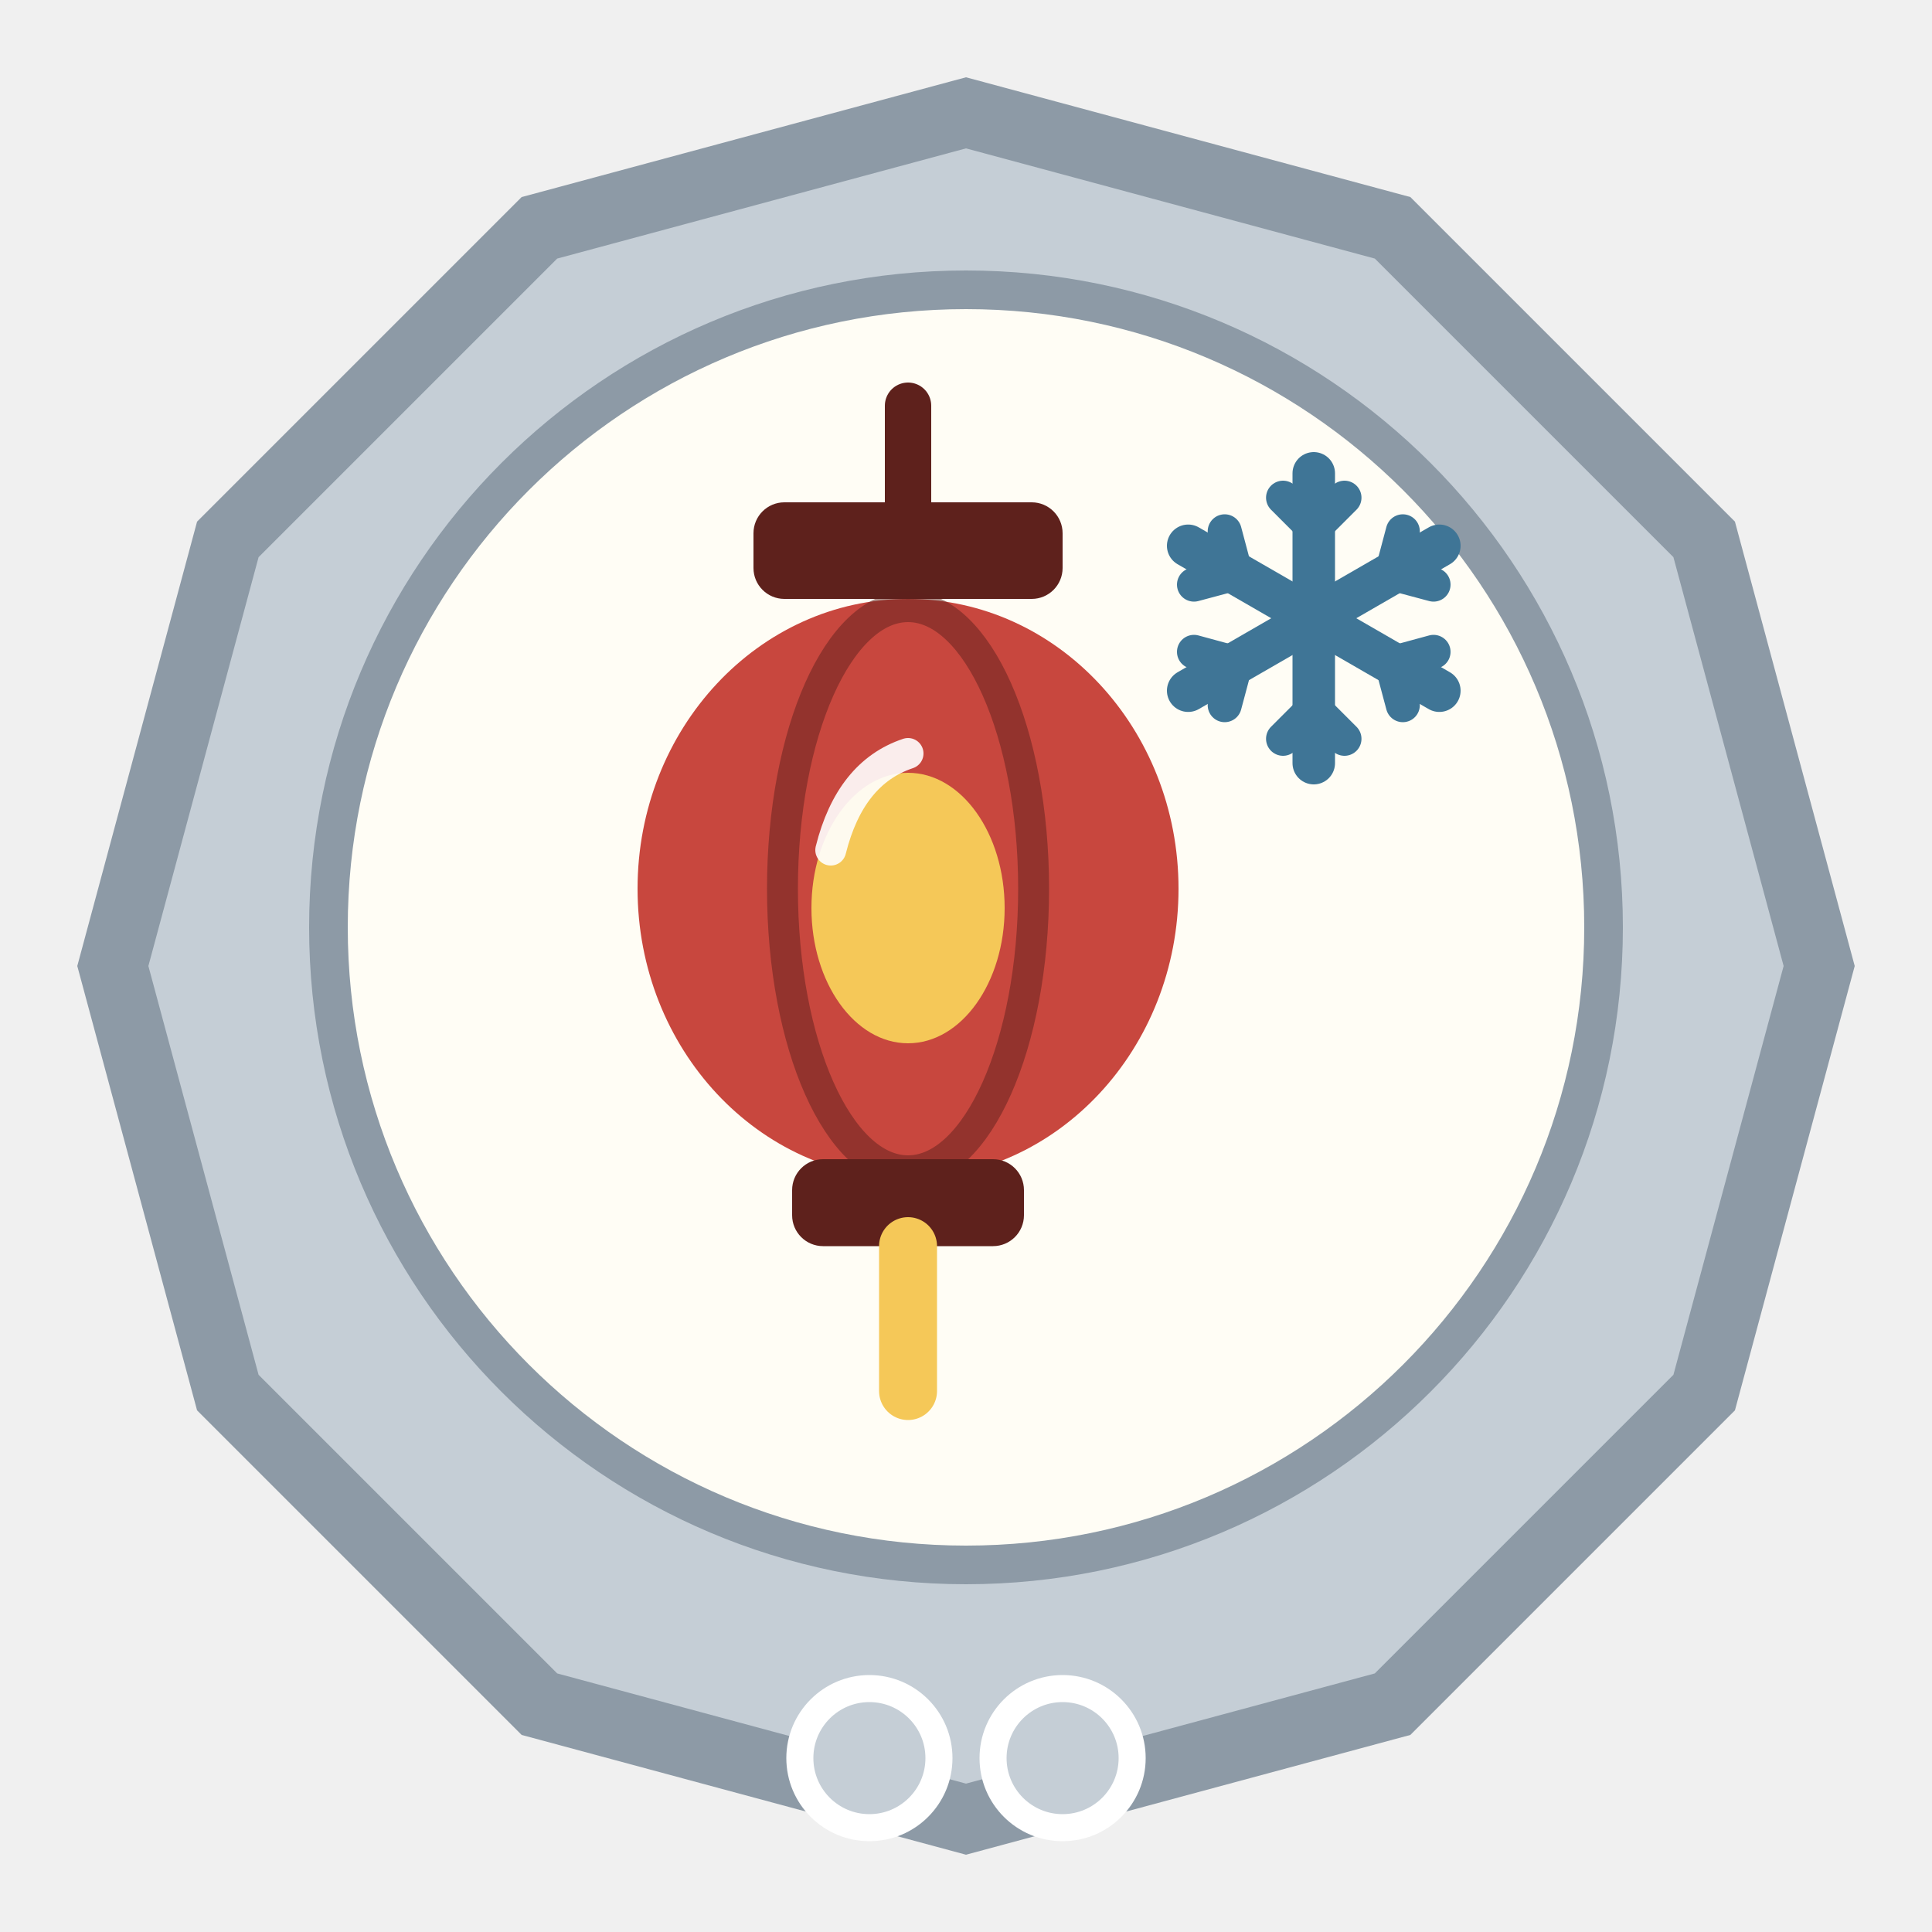
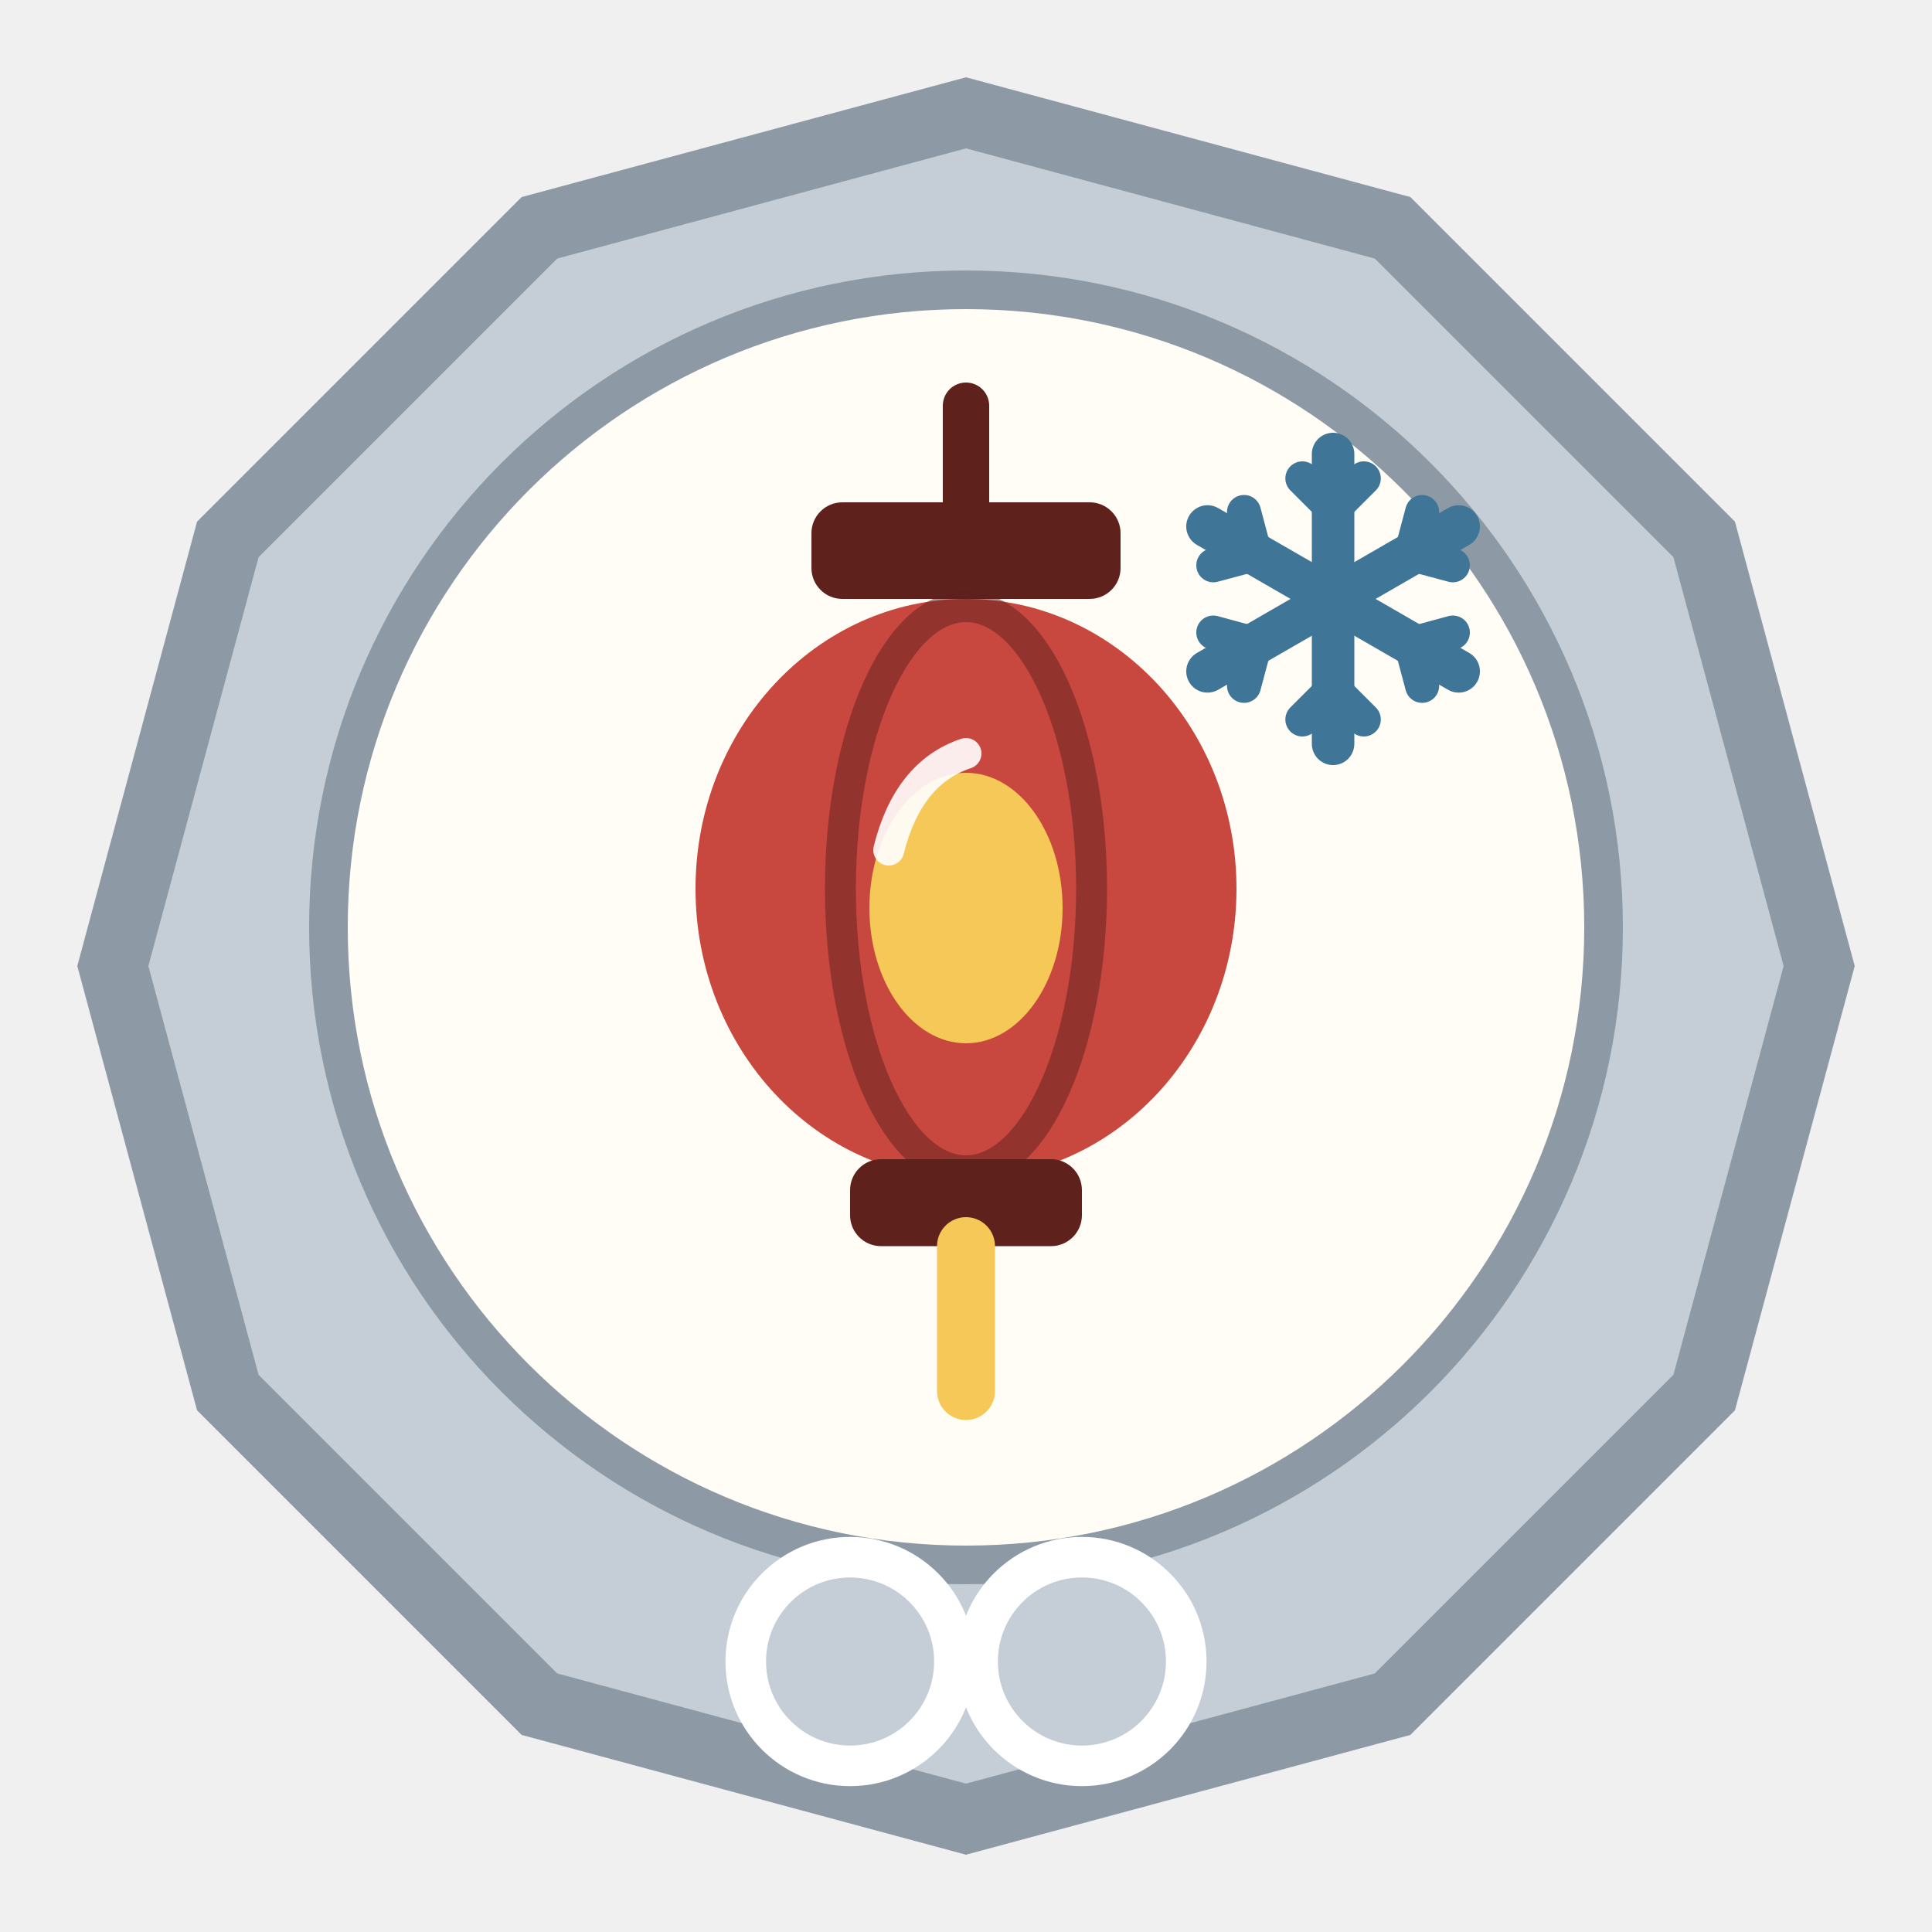
<svg xmlns="http://www.w3.org/2000/svg" viewBox="0 0 100 100" width="100" height="100">
  <polygon points="50.0,4.0 73.0,10.2 89.8,27.0 96.0,50.0 89.8,73.0 73.0,89.8 50.0,96.0 27.0,89.8 10.2,73.0 4.0,50.0 10.2,27.0 27.0,10.2" fill="#8D9AA6" />
  <polygon points="50.0,4.0 73.0,10.2 89.8,27.0 96.0,50.0 89.8,73.0 73.0,89.8 50.0,96.0 27.0,89.8 10.2,73.0 4.0,50.0 10.2,27.0 27.0,10.2" fill="#C5CED6" transform="translate(50 50) scale(.92) translate(-50 -50)" />
  <circle cx="50" cy="48" r="33" fill="#FFFDF5" stroke="#8D9AA6" stroke-width="2" />
-   <g>
+   <g transform="translate(3 0)">
    <path d="M47 21 V27" stroke="#5E211C" stroke-width="2.4" stroke-linecap="round" />
    <rect x="39" y="26" width="16" height="5" rx="1.6" fill="#5E211C" />
    <ellipse cx="47" cy="46" rx="14" ry="15" fill="#C8473E" />
    <ellipse cx="47" cy="46" rx="6.5" ry="14.6" fill="none" stroke="#5E211C" stroke-width="1.6" stroke-opacity=".5" />
    <ellipse cx="47" cy="47" rx="5" ry="7" fill="#F5C858" />
    <path d="M43 44 Q44 40 47 39" stroke="#FFFFFF" stroke-width="1.6" stroke-linecap="round" fill="none" stroke-opacity=".9" />
    <rect x="41" y="60" width="12" height="4.5" rx="1.6" fill="#5E211C" />
    <path d="M47 64.5 V72" stroke="#F5C858" stroke-width="3" stroke-linecap="round" />
-     <path d="M68 24.5 L68 39.5" stroke="#3F7596" stroke-width="2.2" stroke-linecap="round" />
-     <path d="M61.5 28.25 L74.5 35.75" stroke="#3F7596" stroke-width="2.2" stroke-linecap="round" />
-     <path d="M61.5 35.75 L74.5 28.25" stroke="#3F7596" stroke-width="2.2" stroke-linecap="round" />
-     <path d="M68 27.35 L66.41 25.76" stroke="#3F7596" stroke-width="1.76" stroke-linecap="round" />
-     <path d="M68 27.35 L69.59 25.76" stroke="#3F7596" stroke-width="1.76" stroke-linecap="round" />
-     <path d="M72.03 29.68 L72.61 27.5" stroke="#3F7596" stroke-width="1.76" stroke-linecap="round" />
-     <path d="M72.03 29.68 L74.2 30.26" stroke="#3F7596" stroke-width="1.76" stroke-linecap="round" />
-     <path d="M72.03 34.33 L74.2 33.74" stroke="#3F7596" stroke-width="1.76" stroke-linecap="round" />
-     <path d="M72.03 34.33 L72.61 36.5" stroke="#3F7596" stroke-width="1.76" stroke-linecap="round" />
-     <path d="M68 36.65 L69.59 38.24" stroke="#3F7596" stroke-width="1.76" stroke-linecap="round" />
-     <path d="M68 36.65 L66.41 38.24" stroke="#3F7596" stroke-width="1.76" stroke-linecap="round" />
-     <path d="M63.97 34.33 L63.39 36.5" stroke="#3F7596" stroke-width="1.76" stroke-linecap="round" />
-     <path d="M63.97 34.33 L61.8 33.74" stroke="#3F7596" stroke-width="1.76" stroke-linecap="round" />
-     <path d="M63.97 29.68 L61.8 30.26" stroke="#3F7596" stroke-width="1.76" stroke-linecap="round" />
-     <path d="M63.97 29.68 L63.39 27.5" stroke="#3F7596" stroke-width="1.76" stroke-linecap="round" />
  </g>
-   <circle cx="45" cy="91" r="3.6" fill="#C5CED6" stroke="#fff" stroke-width="1.4" />
-   <circle cx="55" cy="91" r="3.6" fill="#C5CED6" stroke="#fff" stroke-width="1.4" />
+   <path d="M69 23.5 L69 38.5" stroke="#3F7596" stroke-width="2.2" stroke-linecap="round" />
+   <path d="M62.5 27.25 L75.5 34.75" stroke="#3F7596" stroke-width="2.2" stroke-linecap="round" />
+   <path d="M62.5 34.75 L75.5 27.25" stroke="#3F7596" stroke-width="2.2" stroke-linecap="round" />
+   <path d="M69 26.35 L67.41 24.76" stroke="#3F7596" stroke-width="1.76" stroke-linecap="round" />
+   <path d="M69 26.35 L70.59 24.76" stroke="#3F7596" stroke-width="1.76" stroke-linecap="round" />
+   <path d="M73.03 28.68 L73.61 26.5" stroke="#3F7596" stroke-width="1.76" stroke-linecap="round" />
+   <path d="M73.03 28.68 L75.2 29.26" stroke="#3F7596" stroke-width="1.76" stroke-linecap="round" />
+   <path d="M73.03 33.33 L75.2 32.74" stroke="#3F7596" stroke-width="1.76" stroke-linecap="round" />
+   <path d="M73.03 33.33 L73.61 35.5" stroke="#3F7596" stroke-width="1.76" stroke-linecap="round" />
+   <path d="M69 35.65 L70.59 37.24" stroke="#3F7596" stroke-width="1.76" stroke-linecap="round" />
+   <path d="M69 35.65 L67.41 37.24" stroke="#3F7596" stroke-width="1.76" stroke-linecap="round" />
+   <path d="M64.97 33.33 L64.39 35.5" stroke="#3F7596" stroke-width="1.76" stroke-linecap="round" />
+   <path d="M64.97 33.33 L62.8 32.74" stroke="#3F7596" stroke-width="1.76" stroke-linecap="round" />
+   <path d="M64.97 28.68 L62.8 29.26" stroke="#3F7596" stroke-width="1.76" stroke-linecap="round" />
+   <path d="M64.97 28.68 L64.39 26.5" stroke="#3F7596" stroke-width="1.76" stroke-linecap="round" />
+   <circle cx="44" cy="86" r="5.4" fill="#C5CED6" stroke="#fff" stroke-width="2.1" />
+   <circle cx="56" cy="86" r="5.4" fill="#C5CED6" stroke="#fff" stroke-width="2.1" />
</svg>
